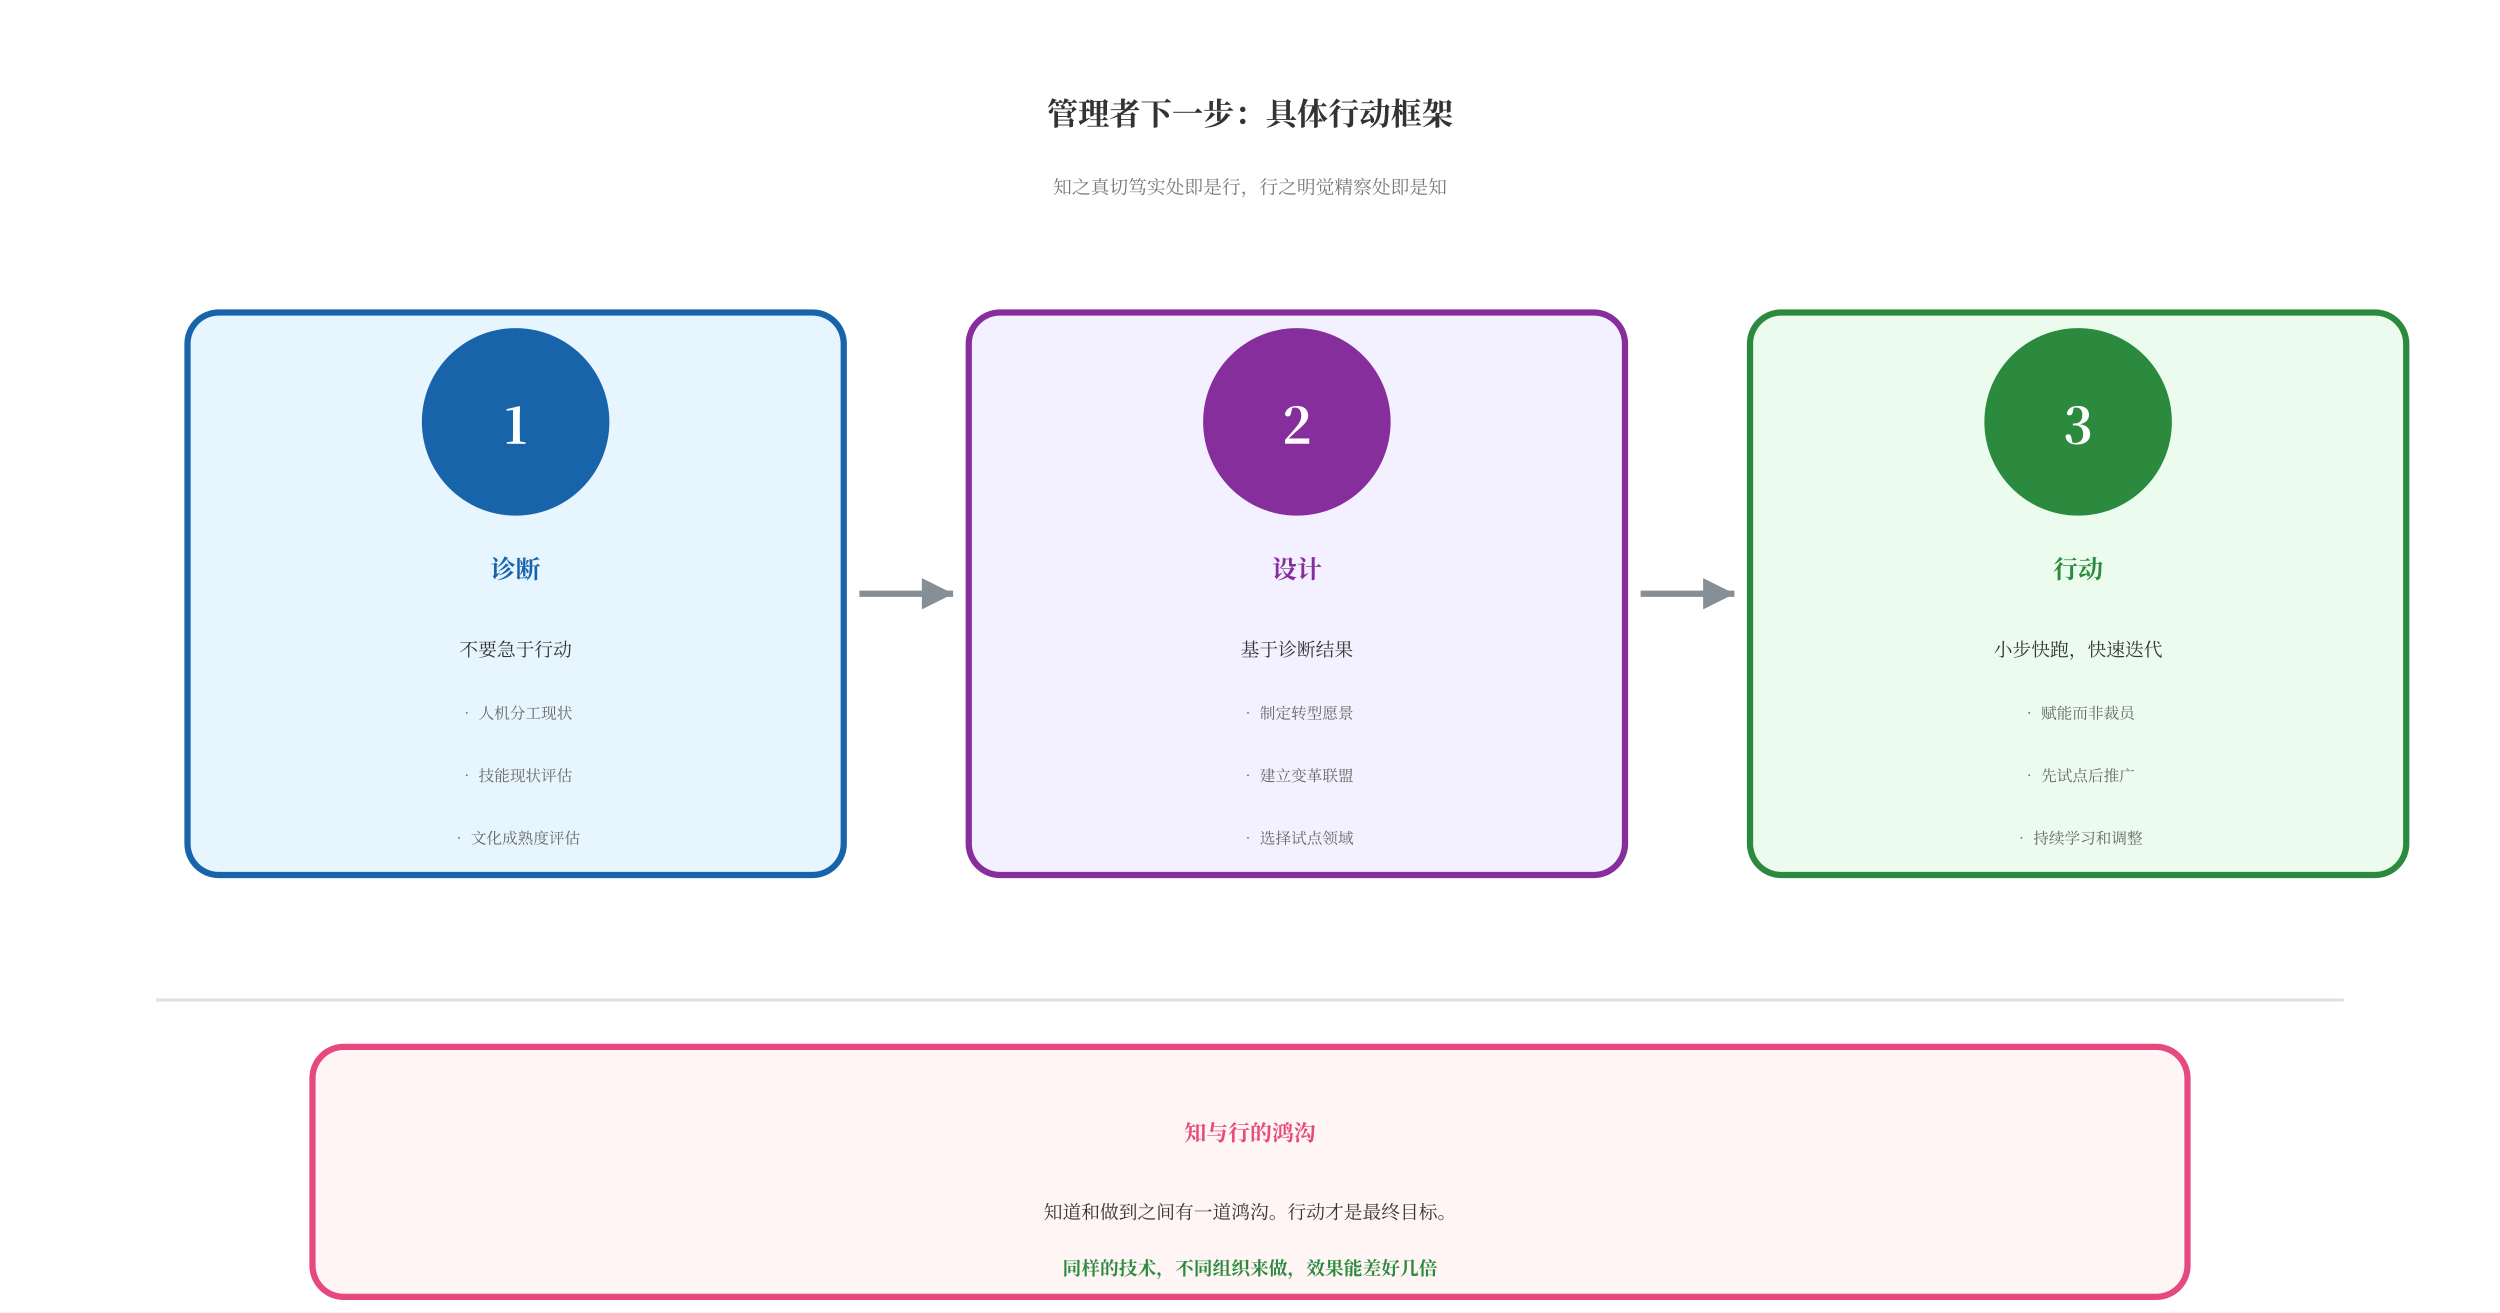
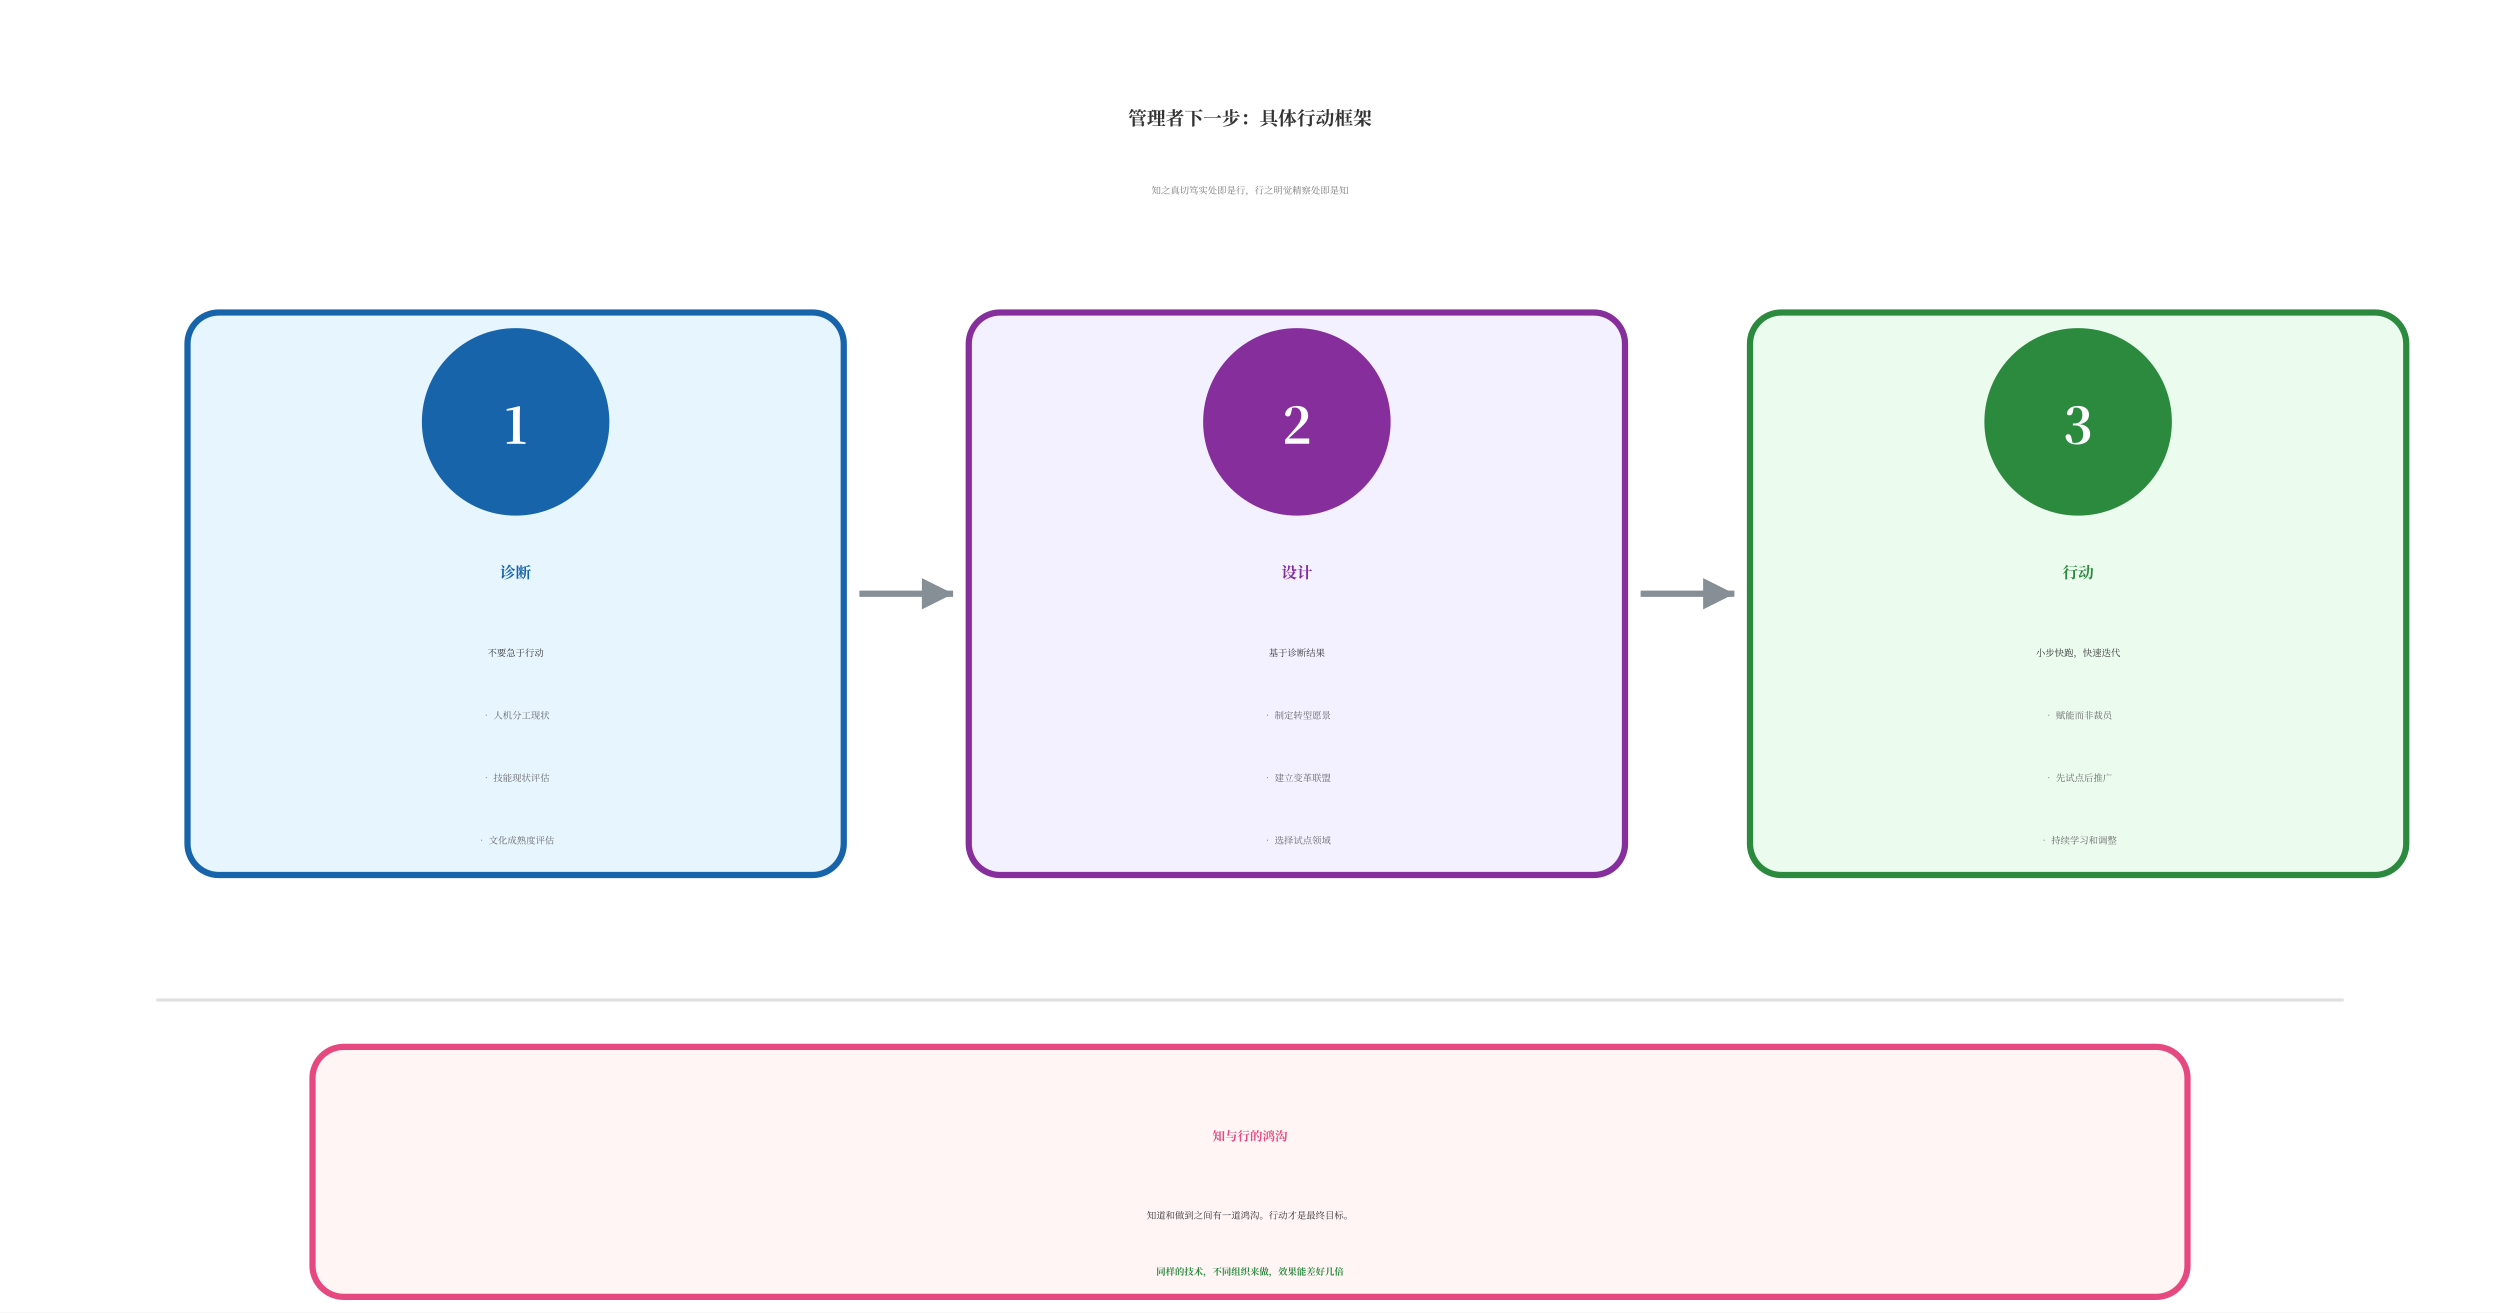
<svg xmlns="http://www.w3.org/2000/svg" viewBox="0 0 800 420" style="font-family: 'Noto Serif CJK SC', serif; background: #fefefe;">
  <rect width="800" height="420" fill="white" />
-   <text x="400" y="40" text-anchor="middle" font-size="10" font-weight="bold" fill="#333">管理者下一步：具体行动框架</text>
-   <text x="400" y="62" text-anchor="middle" font-size="6" fill="#777">知之真切笃实处即是行，行之明觉精察处即是知</text>
+   <text x="400" y="40" text-anchor="middle" font-size="6" font-weight="bold" fill="#333">管理者下一步：具体行动框架</text>
+   <text x="400" y="62" text-anchor="middle" font-size="3" fill="#777">知之真切笃实处即是行，行之明觉精察处即是知</text>
  <rect x="60" y="100" width="210" height="180" rx="10" fill="#e7f5ff" stroke="#1864ab" stroke-width="2" />
  <circle cx="165" cy="135" r="30" fill="#1864ab" />
  <text x="165" y="142" text-anchor="middle" font-size="16" font-weight="bold" fill="white">1</text>
-   <text x="165" y="185" text-anchor="middle" font-size="8" font-weight="bold" fill="#1864ab">诊断</text>
-   <text x="165" y="210" text-anchor="middle" font-size="6" fill="#333">不要急于行动</text>
-   <text x="165" y="230" text-anchor="middle" font-size="5" fill="#666">• 人机分工现状</text>
-   <text x="165" y="250" text-anchor="middle" font-size="5" fill="#666">• 技能现状评估</text>
-   <text x="165" y="270" text-anchor="middle" font-size="5" fill="#666">• 文化成熟度评估</text>
+   <text x="165" y="185" text-anchor="middle" font-size="5" font-weight="bold" fill="#1864ab">诊断</text>
+   <text x="165" y="210" text-anchor="middle" font-size="3" fill="#333">不要急于行动</text>
+   <text x="165" y="230" text-anchor="middle" font-size="3" fill="#666">• 人机分工现状</text>
+   <text x="165" y="250" text-anchor="middle" font-size="3" fill="#666">• 技能现状评估</text>
+   <text x="165" y="270" text-anchor="middle" font-size="3" fill="#666">• 文化成熟度评估</text>
  <path d="M275 190 L305 190" fill="none" stroke="#868e96" stroke-width="2" />
  <polygon points="305,190 295,185 295,195" fill="#868e96" />
  <rect x="310" y="100" width="210" height="180" rx="10" fill="#f3f0ff" stroke="#862e9c" stroke-width="2" />
  <circle cx="415" cy="135" r="30" fill="#862e9c" />
  <text x="415" y="142" text-anchor="middle" font-size="16" font-weight="bold" fill="white">2</text>
-   <text x="415" y="185" text-anchor="middle" font-size="8" font-weight="bold" fill="#862e9c">设计</text>
-   <text x="415" y="210" text-anchor="middle" font-size="6" fill="#333">基于诊断结果</text>
-   <text x="415" y="230" text-anchor="middle" font-size="5" fill="#666">• 制定转型愿景</text>
-   <text x="415" y="250" text-anchor="middle" font-size="5" fill="#666">• 建立变革联盟</text>
-   <text x="415" y="270" text-anchor="middle" font-size="5" fill="#666">• 选择试点领域</text>
+   <text x="415" y="185" text-anchor="middle" font-size="5" font-weight="bold" fill="#862e9c">设计</text>
+   <text x="415" y="210" text-anchor="middle" font-size="3" fill="#333">基于诊断结果</text>
+   <text x="415" y="230" text-anchor="middle" font-size="3" fill="#666">• 制定转型愿景</text>
+   <text x="415" y="250" text-anchor="middle" font-size="3" fill="#666">• 建立变革联盟</text>
+   <text x="415" y="270" text-anchor="middle" font-size="3" fill="#666">• 选择试点领域</text>
  <path d="M525 190 L555 190" fill="none" stroke="#868e96" stroke-width="2" />
  <polygon points="555,190 545,185 545,195" fill="#868e96" />
  <rect x="560" y="100" width="210" height="180" rx="10" fill="#ebfbee" stroke="#2b8a3e" stroke-width="2" />
  <circle cx="665" cy="135" r="30" fill="#2b8a3e" />
  <text x="665" y="142" text-anchor="middle" font-size="16" font-weight="bold" fill="white">3</text>
-   <text x="665" y="185" text-anchor="middle" font-size="8" font-weight="bold" fill="#2b8a3e">行动</text>
-   <text x="665" y="210" text-anchor="middle" font-size="6" fill="#333">小步快跑，快速迭代</text>
-   <text x="665" y="230" text-anchor="middle" font-size="5" fill="#666">• 赋能而非裁员</text>
-   <text x="665" y="250" text-anchor="middle" font-size="5" fill="#666">• 先试点后推广</text>
-   <text x="665" y="270" text-anchor="middle" font-size="5" fill="#666">• 持续学习和调整</text>
+   <text x="665" y="185" text-anchor="middle" font-size="5" font-weight="bold" fill="#2b8a3e">行动</text>
+   <text x="665" y="210" text-anchor="middle" font-size="3" fill="#333">小步快跑，快速迭代</text>
+   <text x="665" y="230" text-anchor="middle" font-size="3" fill="#666">• 赋能而非裁员</text>
+   <text x="665" y="250" text-anchor="middle" font-size="3" fill="#666">• 先试点后推广</text>
+   <text x="665" y="270" text-anchor="middle" font-size="3" fill="#666">• 持续学习和调整</text>
  <line x1="50" y1="320" x2="750" y2="320" stroke="#e0e0e0" stroke-width="1" />
  <rect x="100" y="335" width="600" height="80" rx="10" fill="#fff5f5" stroke="#e64980" stroke-width="2" />
-   <text x="400" y="365" text-anchor="middle" font-size="7" font-weight="bold" fill="#e64980">知与行的鸿沟</text>
-   <text x="400" y="390" text-anchor="middle" font-size="6" fill="#333">知道和做到之间有一道鸿沟。行动才是最终目标。</text>
-   <text x="400" y="408" text-anchor="middle" font-size="6" font-weight="bold" fill="#2b8a3e">同样的技术，不同组织来做，效果能差好几倍</text>
+   <text x="400" y="365" text-anchor="middle" font-size="4" font-weight="bold" fill="#e64980">知与行的鸿沟</text>
+   <text x="400" y="390" text-anchor="middle" font-size="3" fill="#333">知道和做到之间有一道鸿沟。行动才是最终目标。</text>
+   <text x="400" y="408" text-anchor="middle" font-size="3" font-weight="bold" fill="#2b8a3e">同样的技术，不同组织来做，效果能差好几倍</text>
</svg>
